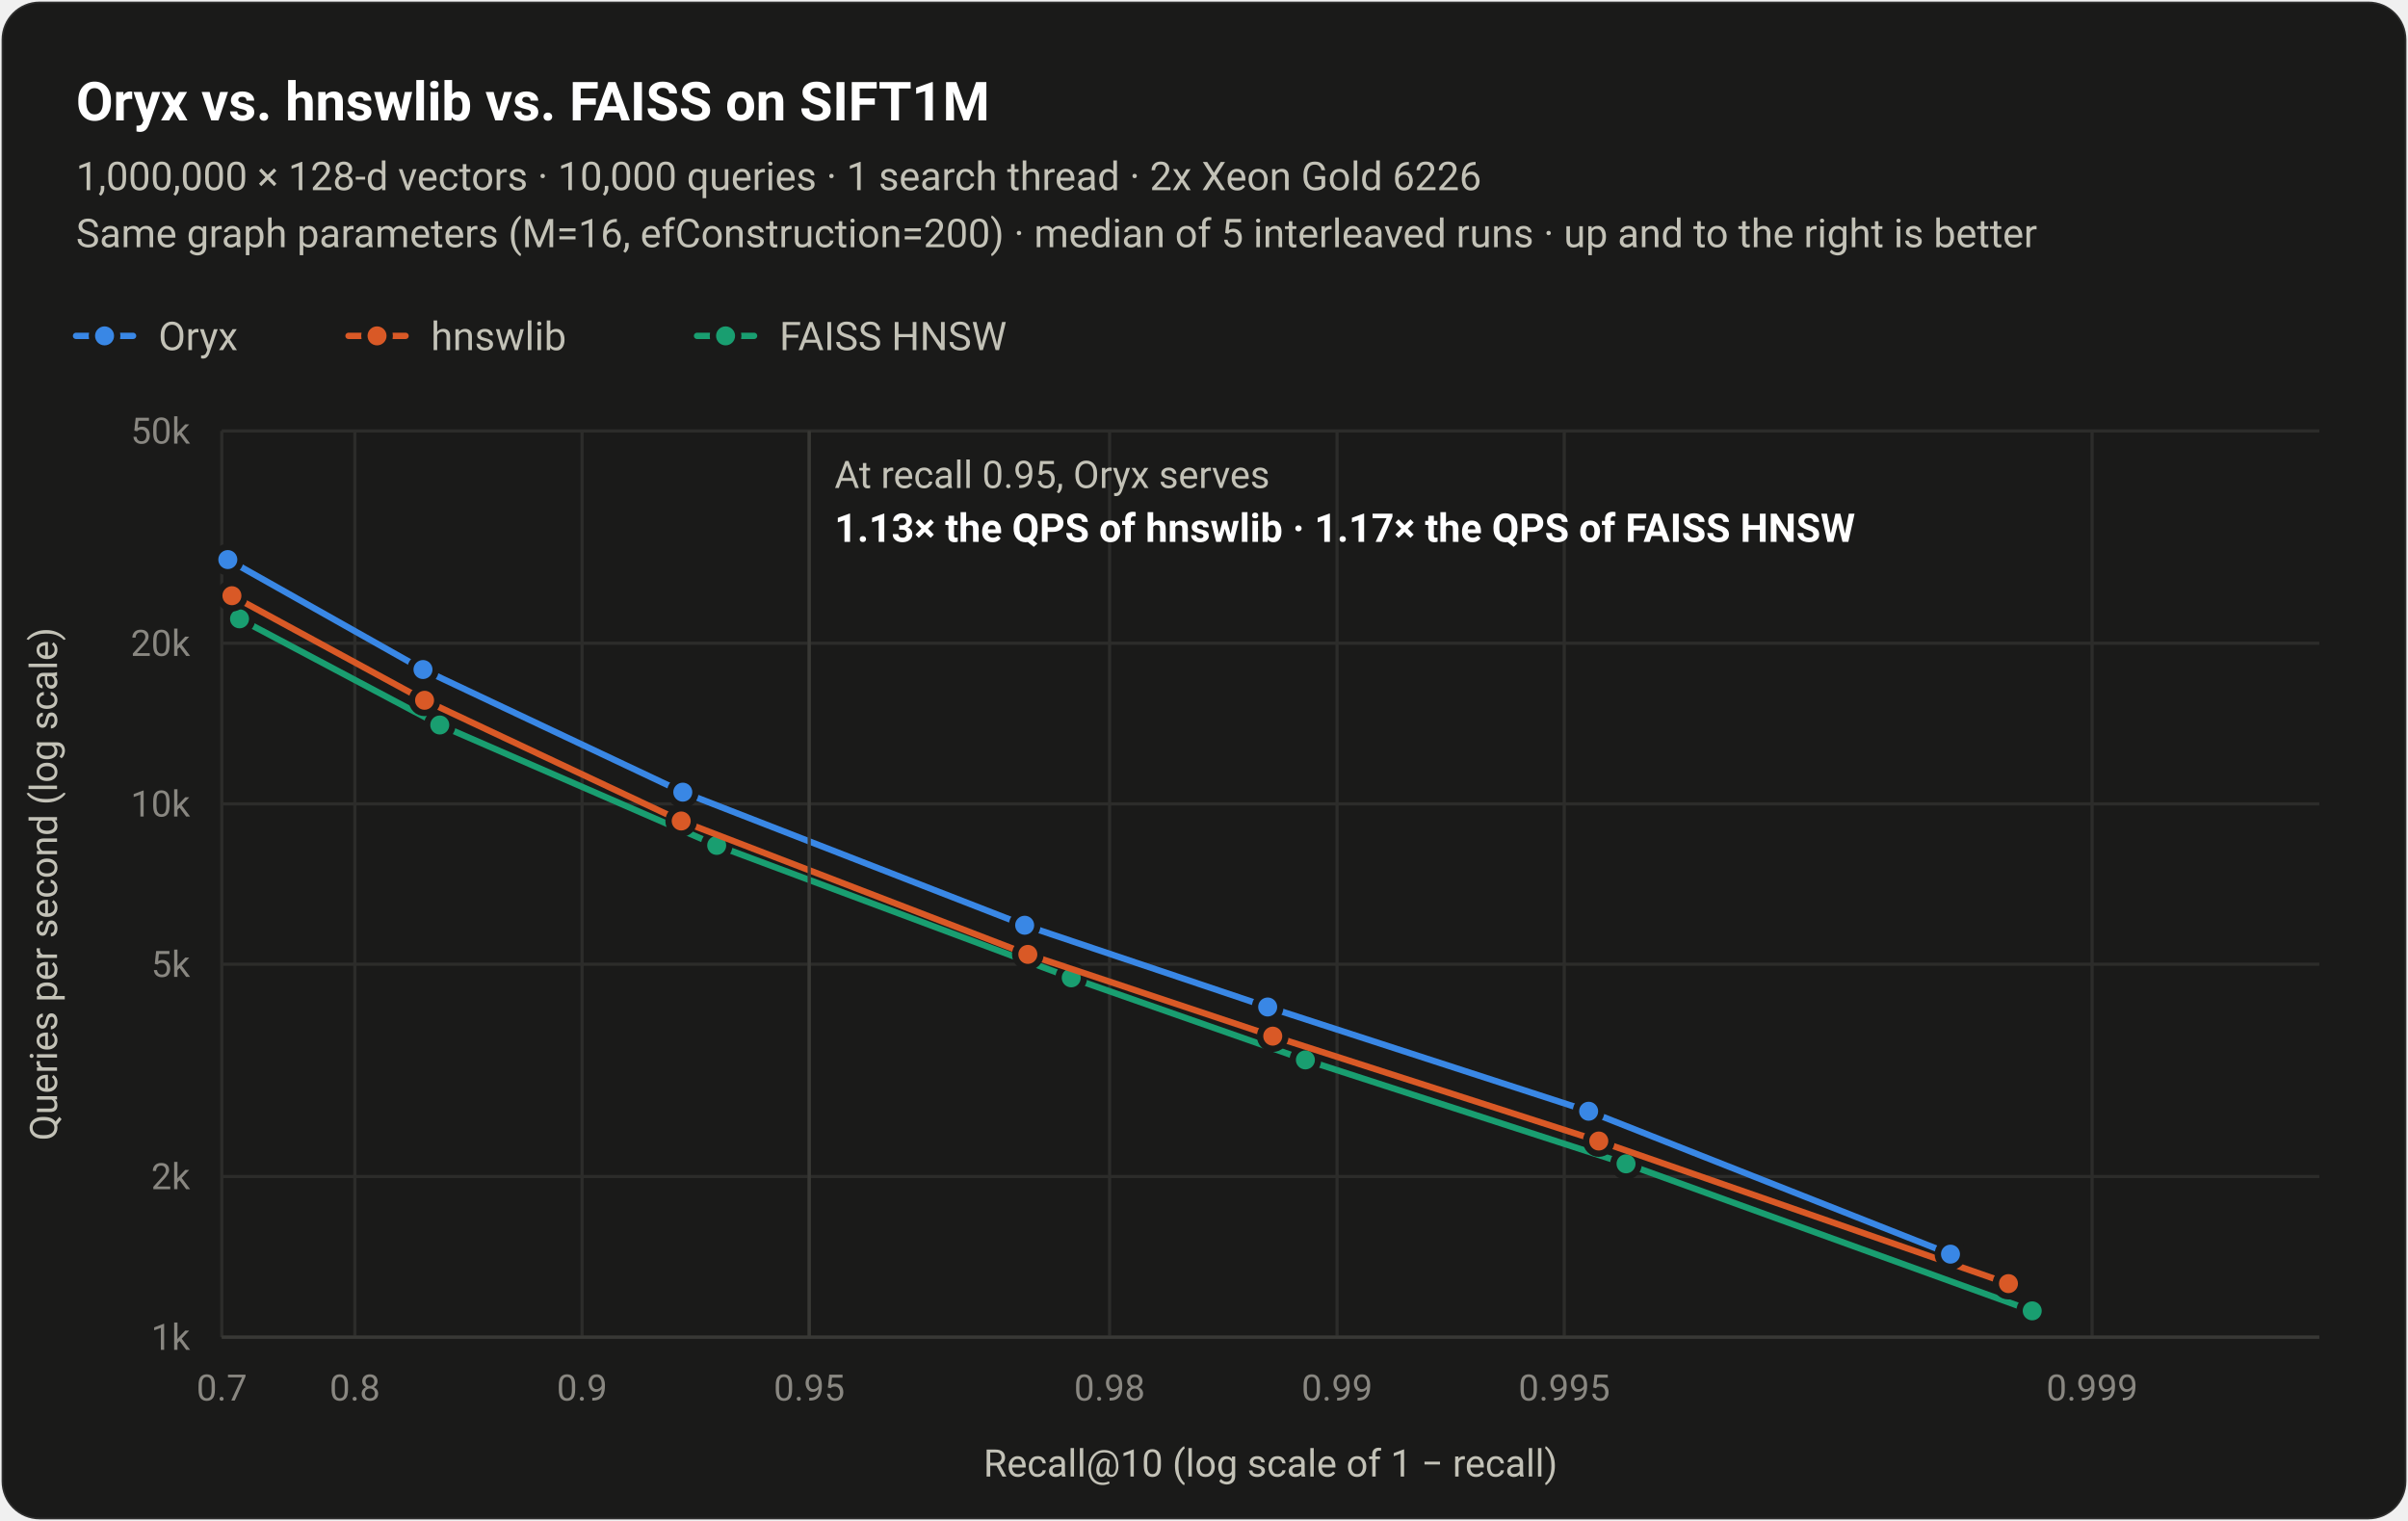
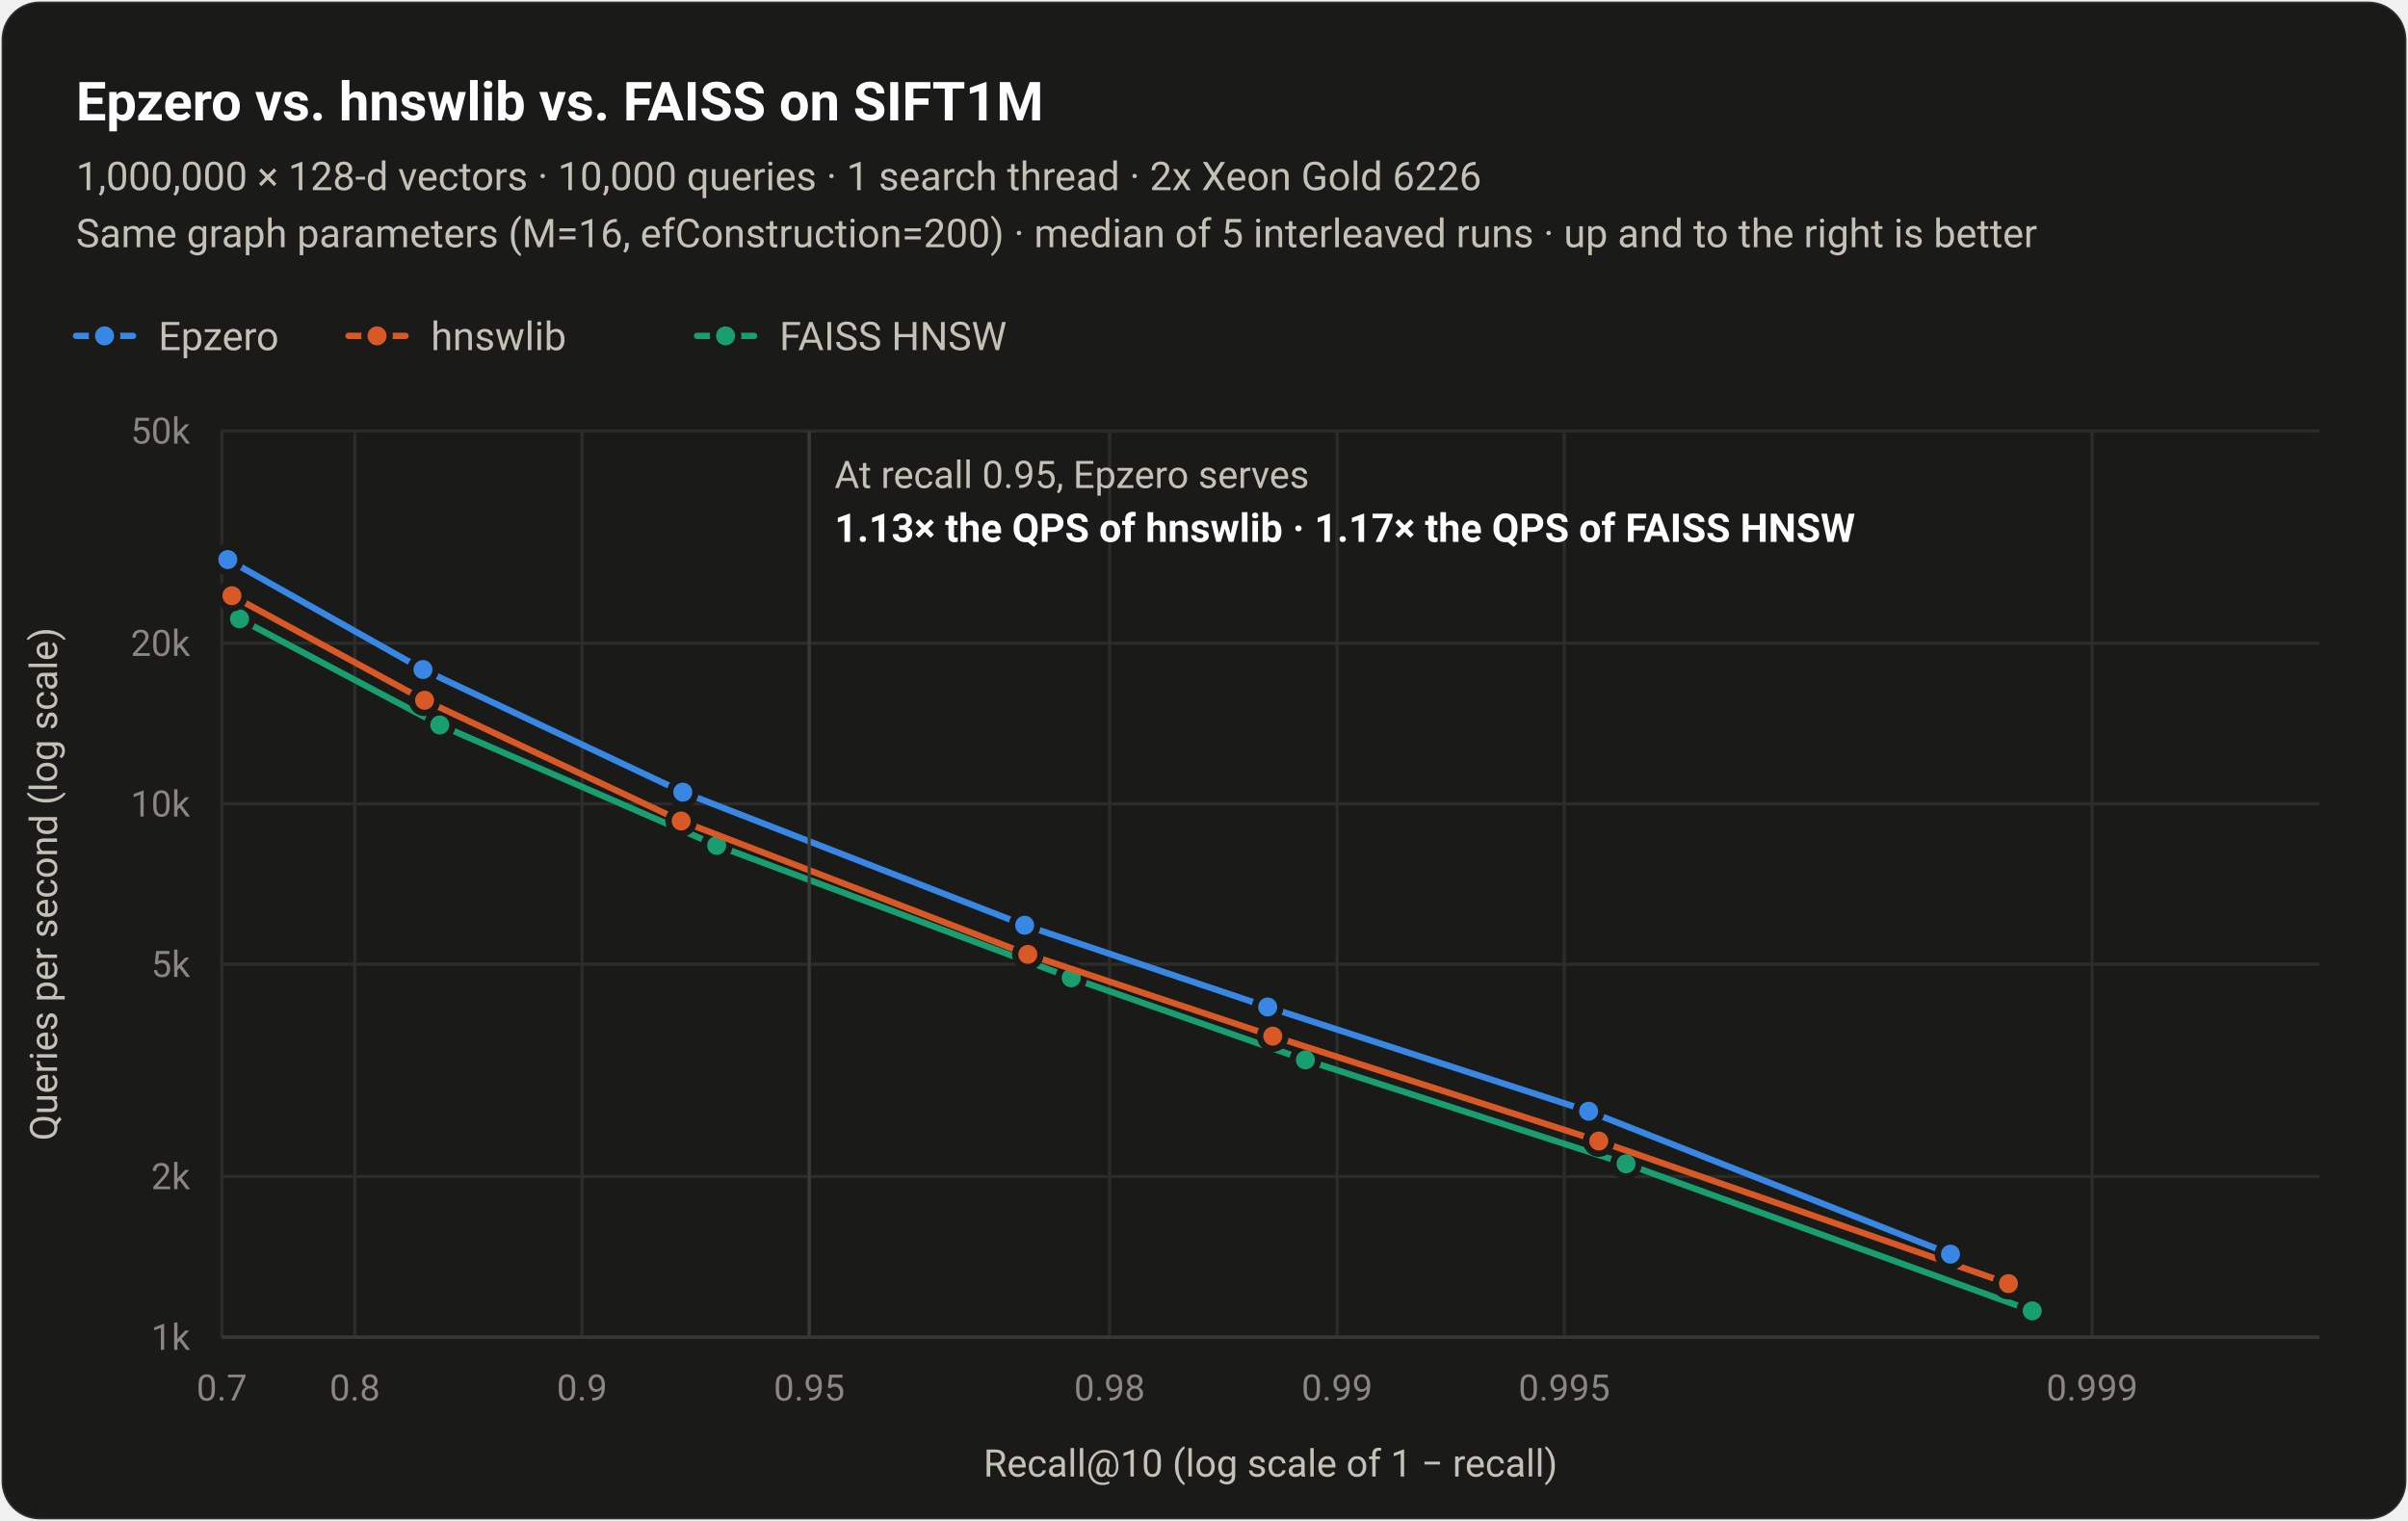
<svg xmlns="http://www.w3.org/2000/svg" width="760" height="480" viewBox="0 0 760 480" role="img" aria-labelledby="t d" font-family="system-ui, -apple-system, 'Segoe UI', Roboto, Helvetica, Arial, sans-serif">
  <rect x="0.5" y="0.5" width="759" height="479" rx="12" fill="#1a1a19" stroke="rgba(255,255,255,0.10)" />
-   <text x="24.0" y="38.0" font-size="17" font-weight="600" fill="#ffffff" text-anchor="start">Oryx vs. hnswlib vs. FAISS on SIFT1M</text>
+   <text x="24.0" y="38.0" font-size="17" font-weight="600" fill="#ffffff" text-anchor="start">Epzero vs. hnswlib vs. FAISS on SIFT1M</text>
  <text x="24.0" y="60.0" font-size="12.5" font-weight="400" fill="#c3c2b7" text-anchor="start">1,000,000 × 128-d vectors · 10,000 queries · 1 search thread · 2x Xeon Gold 6226</text>
  <text x="24.0" y="78.0" font-size="12.5" font-weight="400" fill="#c3c2b7" text-anchor="start">Same graph parameters (M=16, efConstruction=200) · median of 5 interleaved runs · up and to the right is better</text>
  <line x1="24" y1="106" x2="42" y2="106" stroke="#3987e5" stroke-width="2" stroke-linecap="round" />
  <circle cx="33" cy="106" r="4" fill="#3987e5" stroke="#1a1a19" stroke-width="2" />
-   <text x="50.0" y="110.5" font-size="12.5" font-weight="400" fill="#c3c2b7" text-anchor="start">Oryx</text>
+   <text x="50.0" y="110.5" font-size="12.5" font-weight="400" fill="#c3c2b7" text-anchor="start">Epzero</text>
  <line x1="110" y1="106" x2="128" y2="106" stroke="#d95926" stroke-width="2" stroke-linecap="round" />
  <circle cx="119" cy="106" r="4" fill="#d95926" stroke="#1a1a19" stroke-width="2" />
  <text x="136.0" y="110.5" font-size="12.5" font-weight="400" fill="#c3c2b7" text-anchor="start">hnswlib</text>
  <line x1="220" y1="106" x2="238" y2="106" stroke="#199e70" stroke-width="2" stroke-linecap="round" />
  <circle cx="229" cy="106" r="4" fill="#199e70" stroke="#1a1a19" stroke-width="2" />
  <text x="246.0" y="110.5" font-size="12.5" font-weight="400" fill="#c3c2b7" text-anchor="start">FAISS HNSW</text>
  <line x1="70" y1="422.0" x2="732" y2="422.0" stroke="#2c2c2a" stroke-width="1" />
  <text x="60.0" y="426.0" font-size="11.5" font-weight="400" fill="#898781" text-anchor="end" style="font-variant-numeric: tabular-nums">1k</text>
  <line x1="70" y1="371.3" x2="732" y2="371.3" stroke="#2c2c2a" stroke-width="1" />
  <text x="60.0" y="375.3" font-size="11.5" font-weight="400" fill="#898781" text-anchor="end" style="font-variant-numeric: tabular-nums">2k</text>
  <line x1="70" y1="304.3" x2="732" y2="304.3" stroke="#2c2c2a" stroke-width="1" />
  <text x="60.0" y="308.3" font-size="11.5" font-weight="400" fill="#898781" text-anchor="end" style="font-variant-numeric: tabular-nums">5k</text>
  <line x1="70" y1="253.7" x2="732" y2="253.7" stroke="#2c2c2a" stroke-width="1" />
  <text x="60.0" y="257.7" font-size="11.5" font-weight="400" fill="#898781" text-anchor="end" style="font-variant-numeric: tabular-nums">10k</text>
  <line x1="70" y1="203.0" x2="732" y2="203.0" stroke="#2c2c2a" stroke-width="1" />
  <text x="60.0" y="207.0" font-size="11.5" font-weight="400" fill="#898781" text-anchor="end" style="font-variant-numeric: tabular-nums">20k</text>
  <line x1="70" y1="136.0" x2="732" y2="136.0" stroke="#2c2c2a" stroke-width="1" />
  <text x="60.0" y="140.0" font-size="11.5" font-weight="400" fill="#898781" text-anchor="end" style="font-variant-numeric: tabular-nums">50k</text>
  <line x1="70.0" y1="136" x2="70.0" y2="422" stroke="#2c2c2a" stroke-width="1" />
  <text x="70.0" y="442.0" font-size="11.5" font-weight="400" fill="#898781" text-anchor="middle" style="font-variant-numeric: tabular-nums">0.7</text>
  <line x1="112.0" y1="136" x2="112.0" y2="422" stroke="#2c2c2a" stroke-width="1" />
  <text x="112.0" y="442.0" font-size="11.5" font-weight="400" fill="#898781" text-anchor="middle" style="font-variant-numeric: tabular-nums">0.8</text>
  <line x1="183.7" y1="136" x2="183.7" y2="422" stroke="#2c2c2a" stroke-width="1" />
  <text x="183.7" y="442.0" font-size="11.5" font-weight="400" fill="#898781" text-anchor="middle" style="font-variant-numeric: tabular-nums">0.9</text>
  <line x1="255.4" y1="136" x2="255.4" y2="422" stroke="#2c2c2a" stroke-width="1" />
  <text x="255.4" y="442.0" font-size="11.5" font-weight="400" fill="#898781" text-anchor="middle" style="font-variant-numeric: tabular-nums">0.95</text>
  <line x1="350.2" y1="136" x2="350.2" y2="422" stroke="#2c2c2a" stroke-width="1" />
  <text x="350.2" y="442.0" font-size="11.5" font-weight="400" fill="#898781" text-anchor="middle" style="font-variant-numeric: tabular-nums">0.98</text>
  <line x1="422.0" y1="136" x2="422.0" y2="422" stroke="#2c2c2a" stroke-width="1" />
  <text x="422.0" y="442.0" font-size="11.5" font-weight="400" fill="#898781" text-anchor="middle" style="font-variant-numeric: tabular-nums">0.99</text>
  <line x1="493.7" y1="136" x2="493.7" y2="422" stroke="#2c2c2a" stroke-width="1" />
  <text x="493.7" y="442.0" font-size="11.5" font-weight="400" fill="#898781" text-anchor="middle" style="font-variant-numeric: tabular-nums">0.995</text>
  <line x1="660.3" y1="136" x2="660.3" y2="422" stroke="#2c2c2a" stroke-width="1" />
  <text x="660.3" y="442.0" font-size="11.5" font-weight="400" fill="#898781" text-anchor="middle" style="font-variant-numeric: tabular-nums">0.999</text>
  <line x1="70" y1="422" x2="732" y2="422" stroke="#383835" stroke-width="1" />
  <text x="401.0" y="466.0" font-size="12" font-weight="400" fill="#c3c2b7" text-anchor="middle">Recall@10 (log scale of 1 − recall)</text>
  <text x="18.0" y="279.0" font-size="12" font-weight="400" fill="#c3c2b7" text-anchor="middle" transform="rotate(-90 18 279.0)">Queries per second (log scale)</text>
  <path d="M75.6,195.3 L138.8,228.8 L226.2,266.8 L338.1,308.6 L412.0,334.5 L513.2,367.3 L641.4,413.7" fill="none" stroke="#199e70" stroke-width="2" stroke-linejoin="round" stroke-linecap="round" />
  <circle cx="75.6" cy="195.3" r="4" fill="#199e70" stroke="#1a1a19" stroke-width="2" />
  <circle cx="138.8" cy="228.8" r="4" fill="#199e70" stroke="#1a1a19" stroke-width="2" />
  <circle cx="226.2" cy="266.8" r="4" fill="#199e70" stroke="#1a1a19" stroke-width="2" />
  <circle cx="338.1" cy="308.6" r="4" fill="#199e70" stroke="#1a1a19" stroke-width="2" />
  <circle cx="412.0" cy="334.5" r="4" fill="#199e70" stroke="#1a1a19" stroke-width="2" />
  <circle cx="513.2" cy="367.3" r="4" fill="#199e70" stroke="#1a1a19" stroke-width="2" />
  <circle cx="641.4" cy="413.7" r="4" fill="#199e70" stroke="#1a1a19" stroke-width="2" />
  <path d="M73.2,188.0 L134.0,221.0 L215.0,259.1 L324.4,301.2 L401.7,327.0 L504.6,360.1 L633.9,405.1" fill="none" stroke="#d95926" stroke-width="2" stroke-linejoin="round" stroke-linecap="round" />
  <circle cx="73.2" cy="188.0" r="4" fill="#d95926" stroke="#1a1a19" stroke-width="2" />
  <circle cx="134.0" cy="221.0" r="4" fill="#d95926" stroke="#1a1a19" stroke-width="2" />
  <circle cx="215.0" cy="259.1" r="4" fill="#d95926" stroke="#1a1a19" stroke-width="2" />
  <circle cx="324.4" cy="301.2" r="4" fill="#d95926" stroke="#1a1a19" stroke-width="2" />
  <circle cx="401.7" cy="327.0" r="4" fill="#d95926" stroke="#1a1a19" stroke-width="2" />
  <circle cx="504.6" cy="360.1" r="4" fill="#d95926" stroke="#1a1a19" stroke-width="2" />
  <circle cx="633.9" cy="405.1" r="4" fill="#d95926" stroke="#1a1a19" stroke-width="2" />
  <path d="M71.9,176.6 L133.5,211.3 L215.5,250.0 L323.4,292.0 L400.1,317.8 L501.4,350.7 L615.6,395.8" fill="none" stroke="#3987e5" stroke-width="2" stroke-linejoin="round" stroke-linecap="round" />
  <circle cx="71.9" cy="176.6" r="4" fill="#3987e5" stroke="#1a1a19" stroke-width="2" />
  <circle cx="133.5" cy="211.3" r="4" fill="#3987e5" stroke="#1a1a19" stroke-width="2" />
  <circle cx="215.5" cy="250.0" r="4" fill="#3987e5" stroke="#1a1a19" stroke-width="2" />
  <circle cx="323.4" cy="292.0" r="4" fill="#3987e5" stroke="#1a1a19" stroke-width="2" />
  <circle cx="400.1" cy="317.8" r="4" fill="#3987e5" stroke="#1a1a19" stroke-width="2" />
  <circle cx="501.4" cy="350.7" r="4" fill="#3987e5" stroke="#1a1a19" stroke-width="2" />
  <circle cx="615.6" cy="395.8" r="4" fill="#3987e5" stroke="#1a1a19" stroke-width="2" />
  <line x1="255.4" y1="136" x2="255.4" y2="422" stroke="#383835" stroke-width="1" />
-   <text x="263.4" y="154.0" font-size="12" font-weight="400" fill="#c3c2b7" text-anchor="start">At recall 0.95, Oryx serves</text>
+   <text x="263.4" y="154.0" font-size="12" font-weight="400" fill="#c3c2b7" text-anchor="start">At recall 0.95, Epzero serves</text>
  <text x="263.4" y="171.0" font-size="12.5" font-weight="600" fill="#ffffff" text-anchor="start">1.13× the QPS of hnswlib · 1.17× the QPS of FAISS HNSW</text>
</svg>
